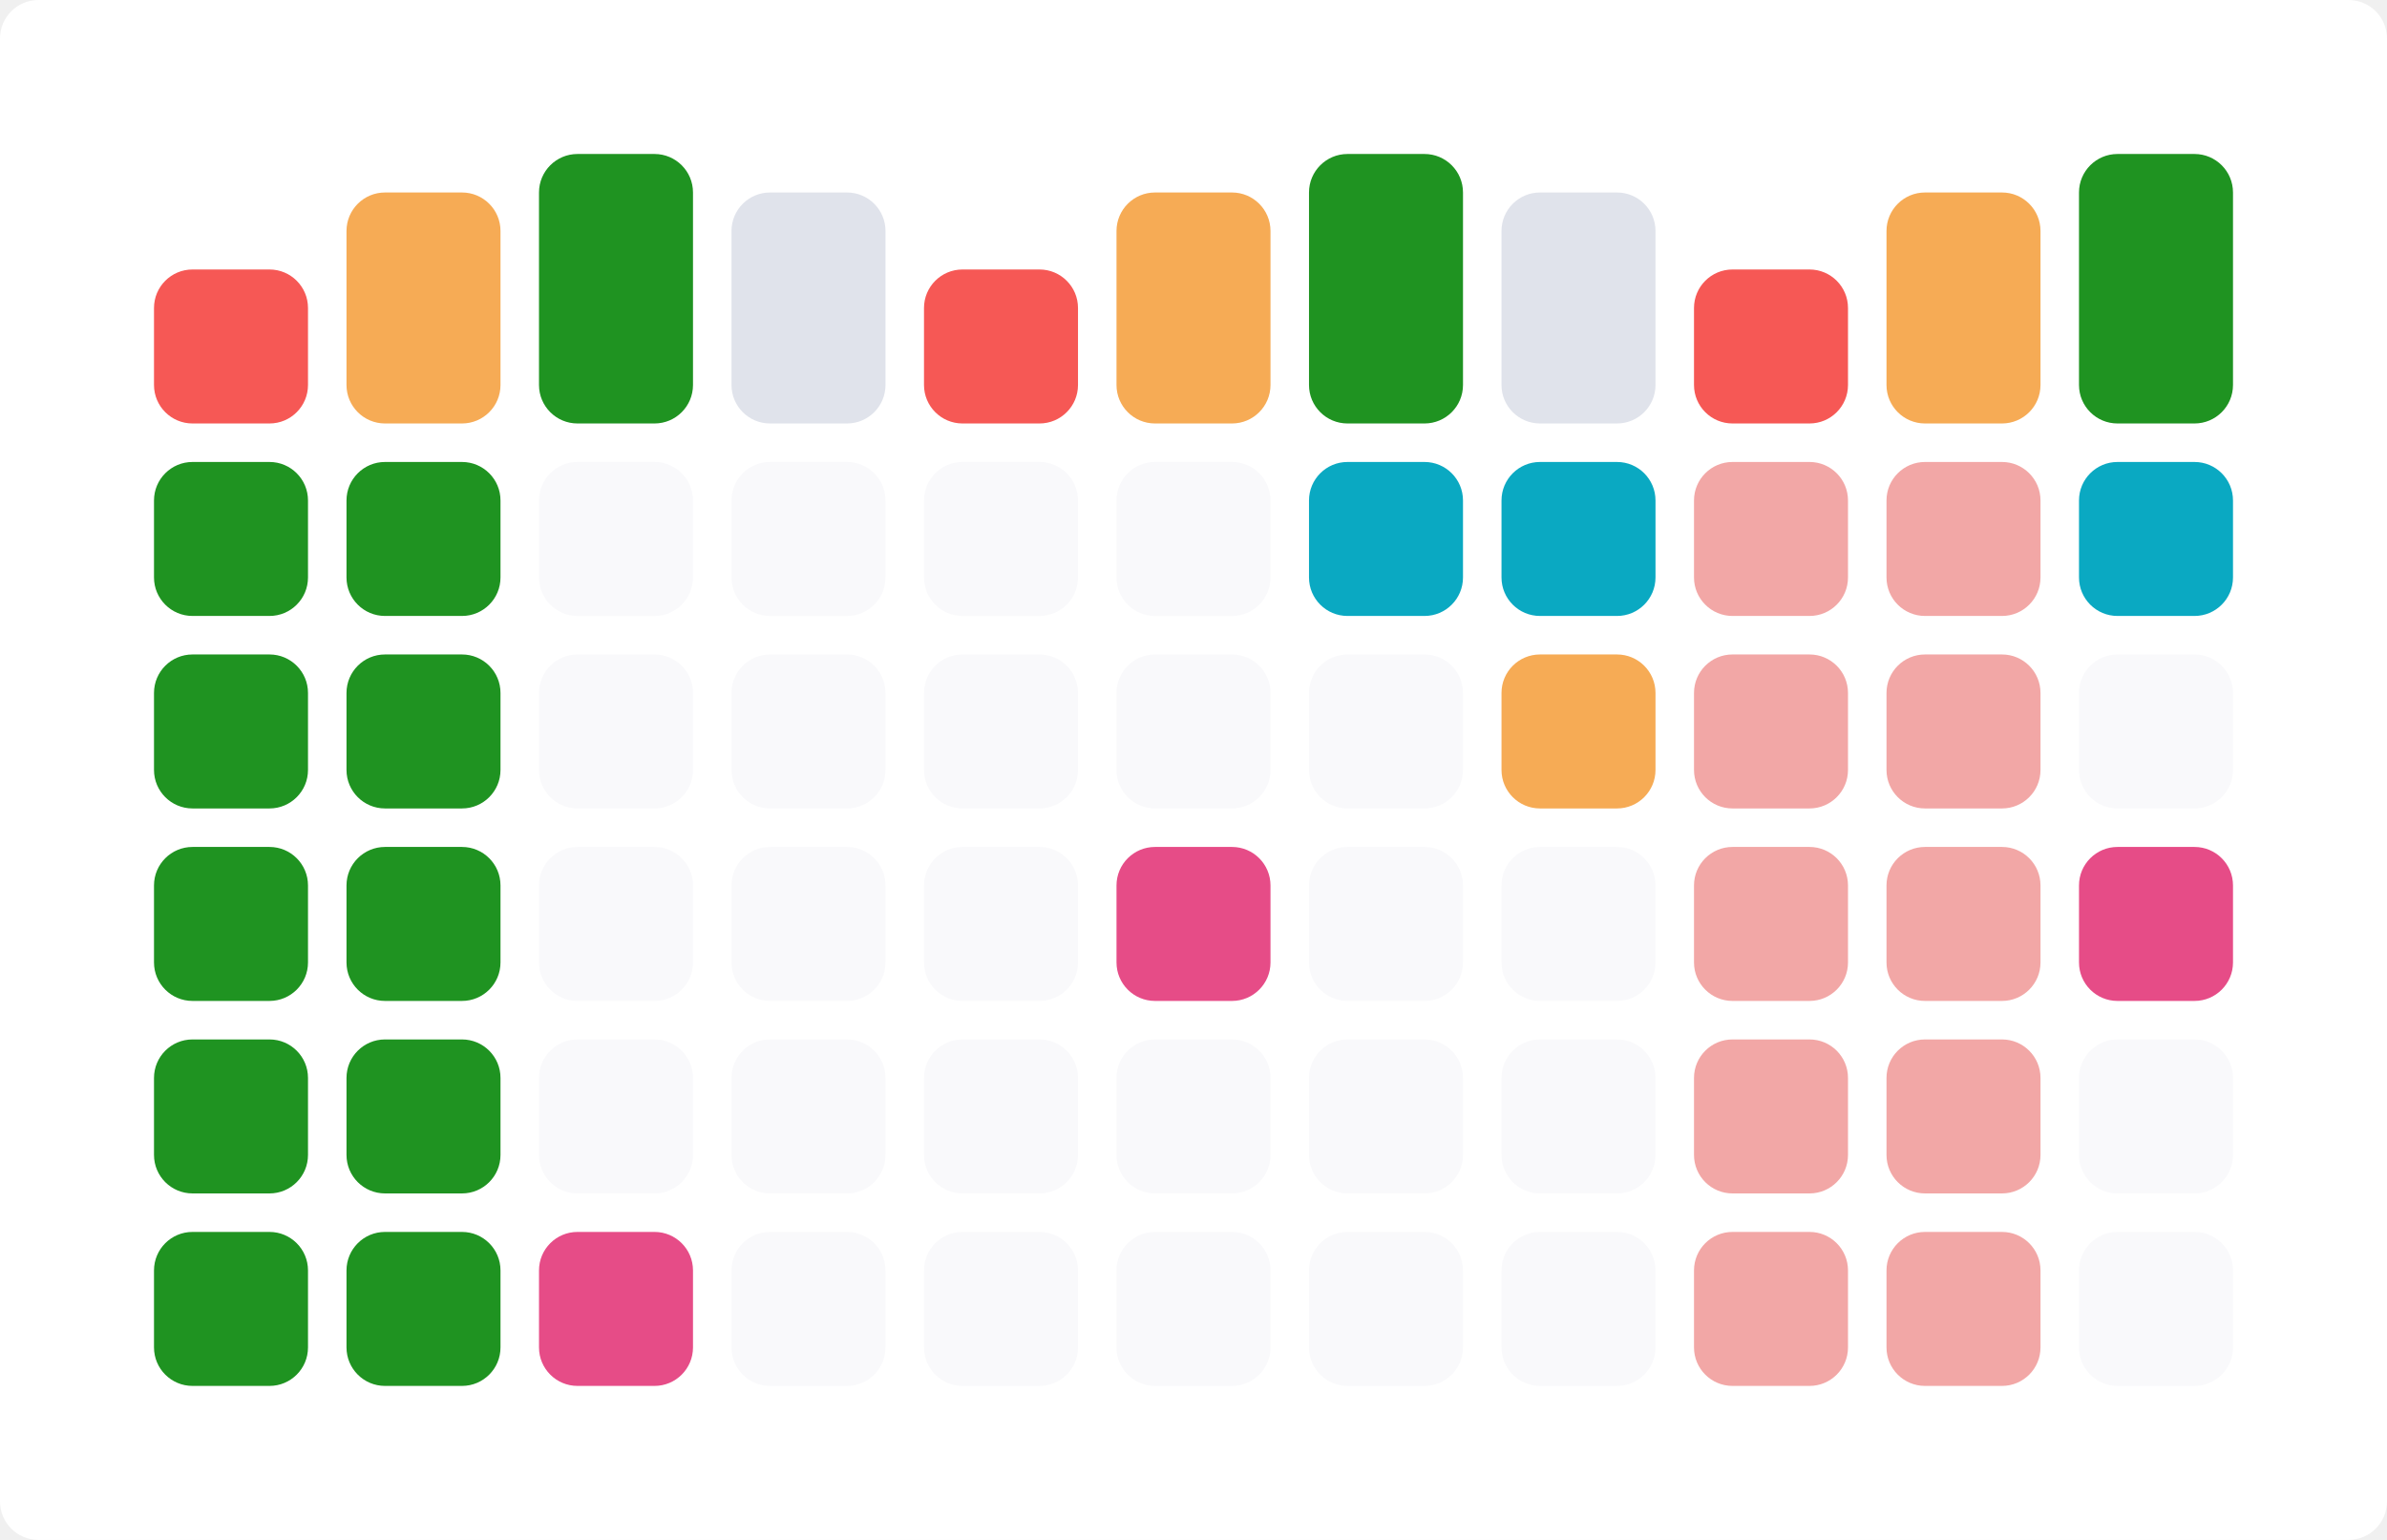
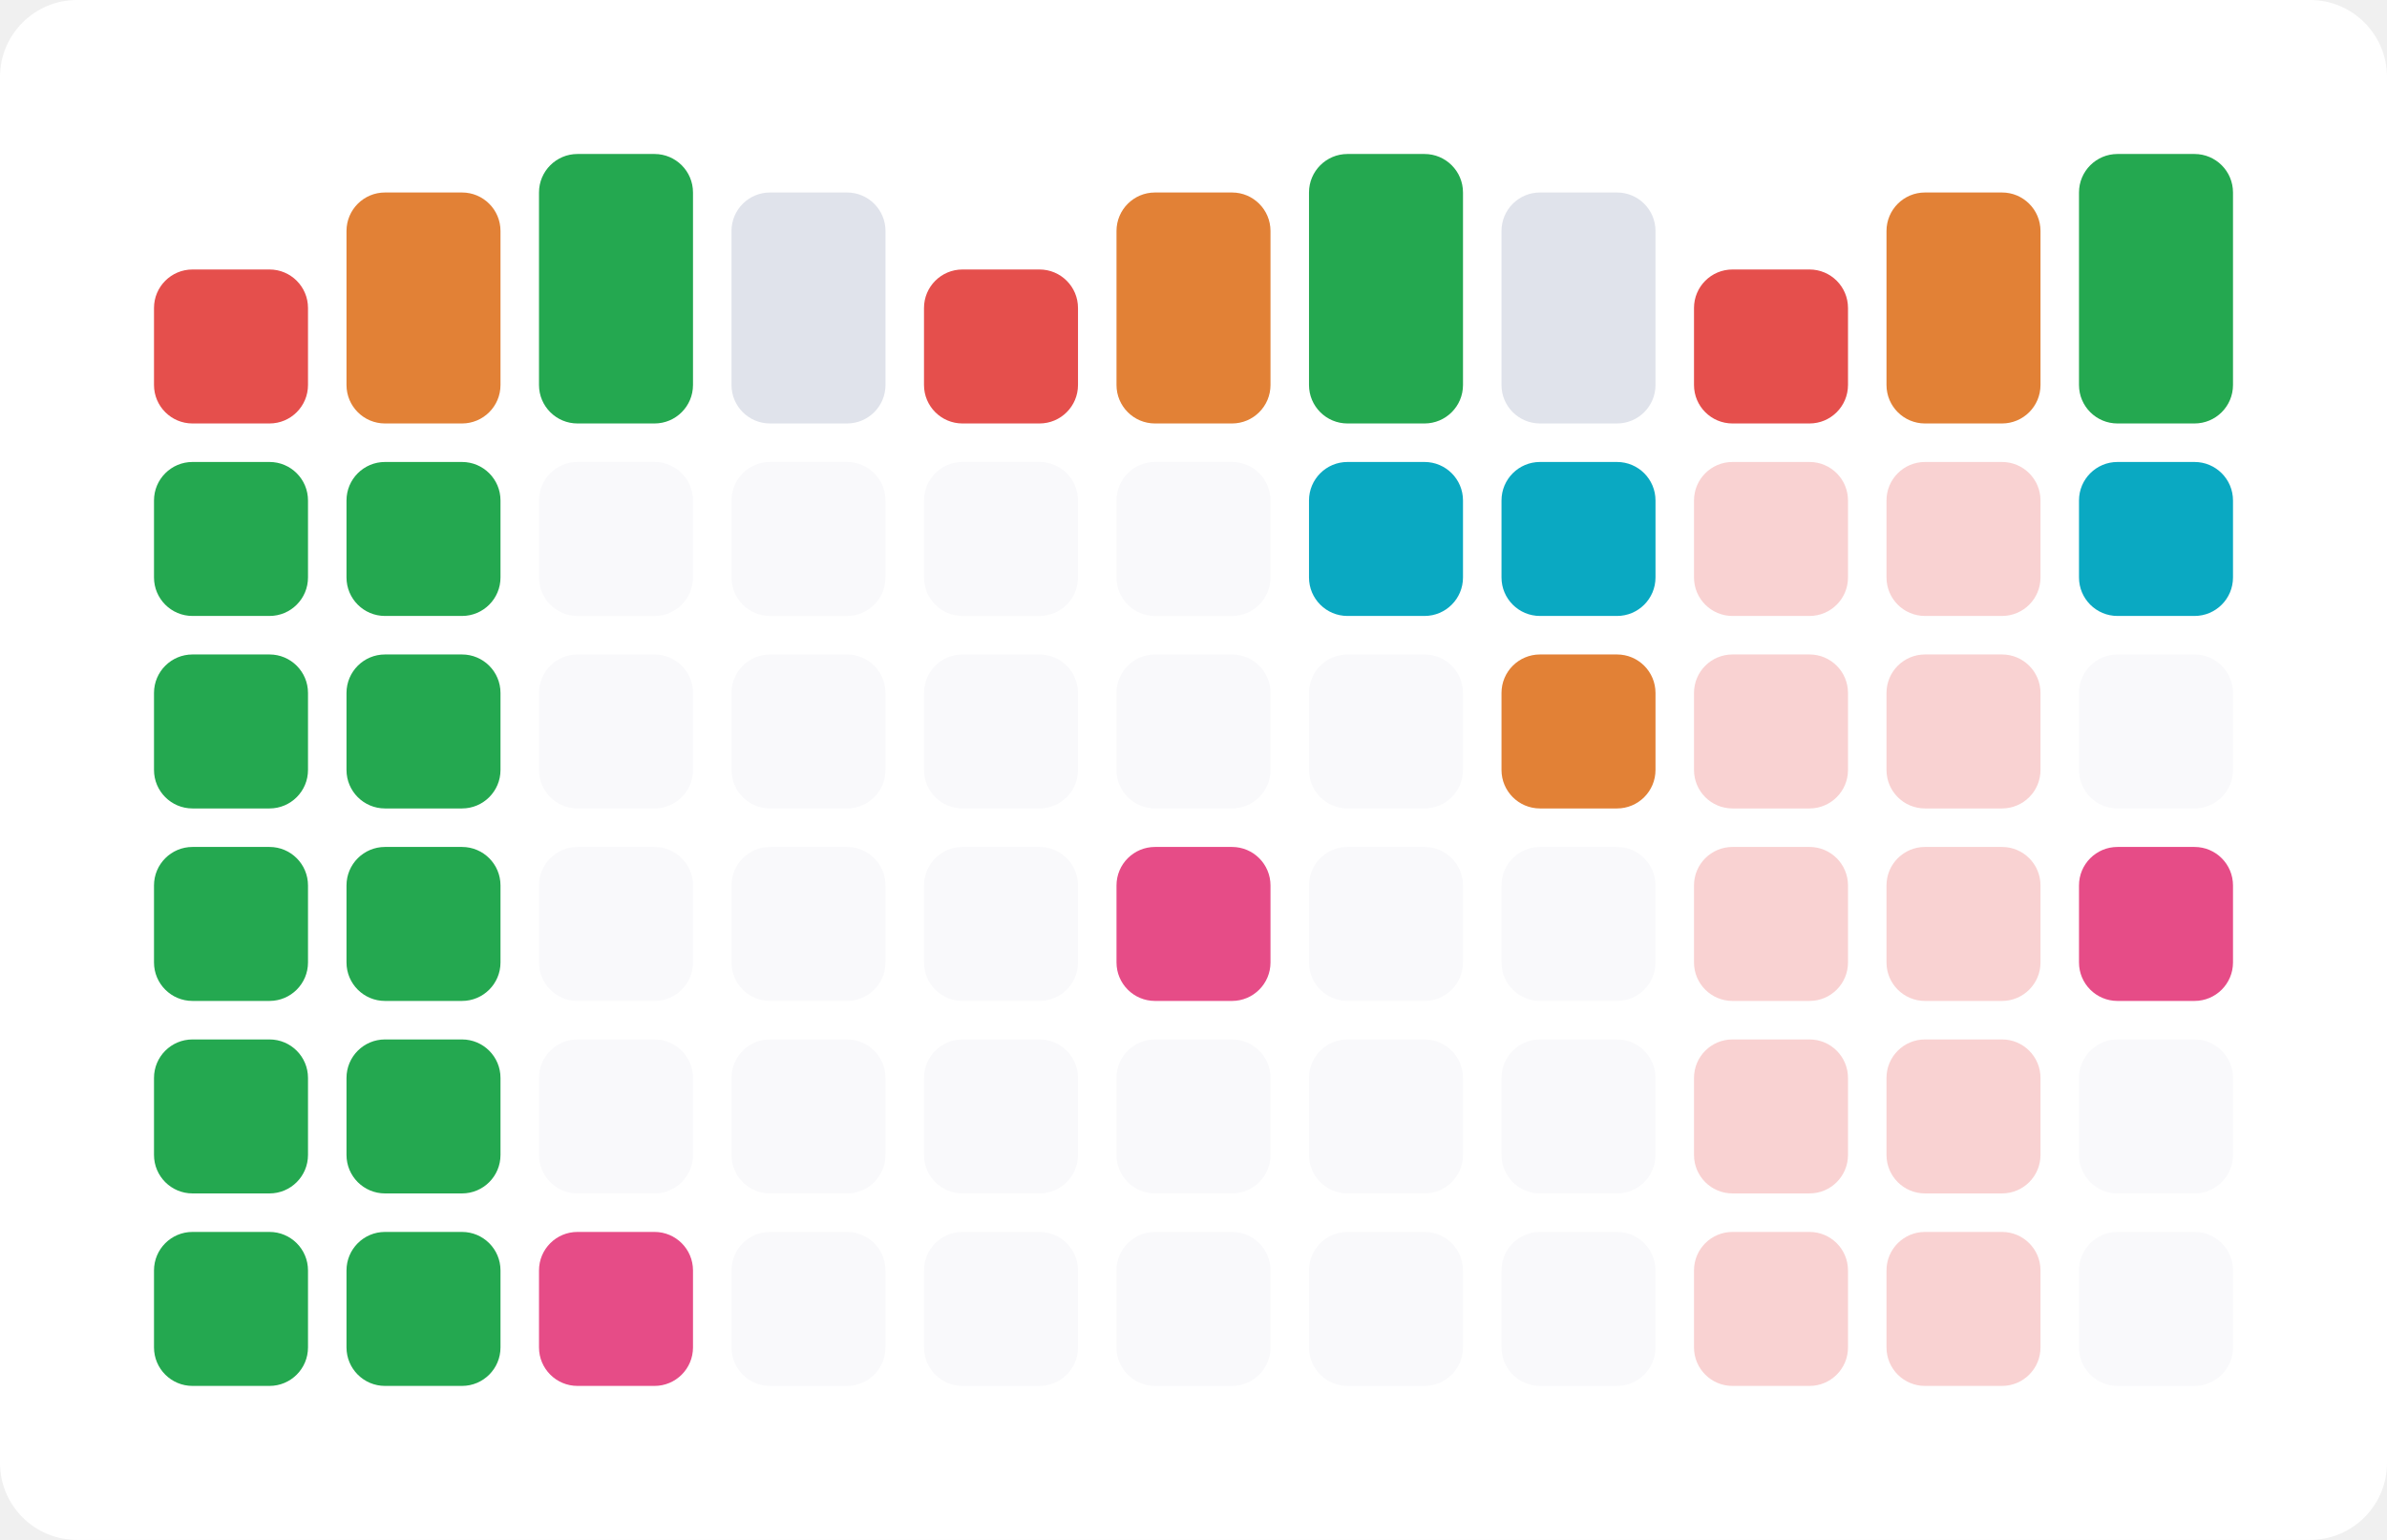
<svg xmlns="http://www.w3.org/2000/svg" width="248" height="160" viewBox="0 0 248 160" fill="none">
-   <path d="M0 4C0 1.791 1.791 0 4 0H244C246.209 0 248 1.791 248 4V156C248 158.209 246.209 160 244 160H4C1.791 160 0 158.209 0 156V4Z" fill="white" style="fill:white;fill-opacity:1;" />
-   <path d="M16 52C16 49.791 17.791 48 20 48H28C30.209 48 32 49.791 32 52V60C32 62.209 30.209 64 28 64H20C17.791 64 16 62.209 16 60V52Z" fill="#1F9321" style="fill:#1F9321;fill:color(display-p3 0.122 0.578 0.13);fill-opacity:1;" />
-   <path d="M16 32C16 29.791 17.791 28 20 28H28C30.209 28 32 29.791 32 32V40C32 42.209 30.209 44 28 44H20C17.791 44 16 42.209 16 40V32Z" fill="#F65855" style="fill:#F65855;fill:color(display-p3 0.965 0.345 0.333);fill-opacity:1;" />
-   <path d="M96 32C96 29.791 97.791 28 100 28H108C110.209 28 112 29.791 112 32V40C112 42.209 110.209 44 108 44H100C97.791 44 96 42.209 96 40V32Z" fill="#F65855" style="fill:#F65855;fill:color(display-p3 0.965 0.345 0.333);fill-opacity:1;" />
-   <path d="M176 32C176 29.791 177.791 28 180 28H188C190.209 28 192 29.791 192 32V40C192 42.209 190.209 44 188 44H180C177.791 44 176 42.209 176 40V32Z" fill="#F65855" style="fill:#F65855;fill:color(display-p3 0.965 0.345 0.333);fill-opacity:1;" />
-   <path d="M16 72C16 69.791 17.791 68 20 68H28C30.209 68 32 69.791 32 72V80C32 82.209 30.209 84 28 84H20C17.791 84 16 82.209 16 80V72Z" fill="#1F9321" style="fill:#1F9321;fill:color(display-p3 0.122 0.578 0.13);fill-opacity:1;" />
-   <path d="M16 92C16 89.791 17.791 88 20 88H28C30.209 88 32 89.791 32 92V100C32 102.209 30.209 104 28 104H20C17.791 104 16 102.209 16 100V92Z" fill="#1F9321" style="fill:#1F9321;fill:color(display-p3 0.122 0.578 0.13);fill-opacity:1;" />
-   <path d="M16 112C16 109.791 17.791 108 20 108H28C30.209 108 32 109.791 32 112V120C32 122.209 30.209 124 28 124H20C17.791 124 16 122.209 16 120V112Z" fill="#1F9321" style="fill:#1F9321;fill:color(display-p3 0.122 0.578 0.13);fill-opacity:1;" />
-   <path d="M16 132C16 129.791 17.791 128 20 128H28C30.209 128 32 129.791 32 132V140C32 142.209 30.209 144 28 144H20C17.791 144 16 142.209 16 140V132Z" fill="#1F9321" style="fill:#1F9321;fill:color(display-p3 0.122 0.578 0.13);fill-opacity:1;" />
+   <path d="M0 8C0 3.582 3.582 0 8 0H240C244.418 0 248 3.582 248 8V152C248 156.418 244.418 160 240 160H8C3.582 160 0 156.418 0 152V8Z" fill="white" style="fill:white;fill-opacity:1;" />
+   <path d="M16 52C16 49.791 17.791 48 20 48H28C30.209 48 32 49.791 32 52V60C32 62.209 30.209 64 28 64H20C17.791 64 16 62.209 16 60V52Z" fill="#24A850" style="fill:#24A850;fill:color(display-p3 0.14 0.66 0.313);fill-opacity:1;" />
+   <path d="M16 32C16 29.791 17.791 28 20 28H28C30.209 28 32 29.791 32 32V40C32 42.209 30.209 44 28 44H20C17.791 44 16 42.209 16 40V32Z" fill="#E54F4C" style="fill:#E54F4C;fill:color(display-p3 0.898 0.31 0.298);fill-opacity:1;" />
+   <path d="M96 32C96 29.791 97.791 28 100 28H108C110.209 28 112 29.791 112 32V40C112 42.209 110.209 44 108 44H100C97.791 44 96 42.209 96 40V32Z" fill="#E54F4C" style="fill:#E54F4C;fill:color(display-p3 0.898 0.31 0.298);fill-opacity:1;" />
+   <path d="M176 32C176 29.791 177.791 28 180 28H188C190.209 28 192 29.791 192 32V40C192 42.209 190.209 44 188 44H180C177.791 44 176 42.209 176 40V32Z" fill="#E54F4C" style="fill:#E54F4C;fill:color(display-p3 0.898 0.31 0.298);fill-opacity:1;" />
+   <path d="M16 72C16 69.791 17.791 68 20 68H28C30.209 68 32 69.791 32 72V80C32 82.209 30.209 84 28 84H20C17.791 84 16 82.209 16 80V72Z" fill="#24A850" style="fill:#24A850;fill:color(display-p3 0.14 0.66 0.313);fill-opacity:1;" />
+   <path d="M16 92C16 89.791 17.791 88 20 88H28C30.209 88 32 89.791 32 92V100C32 102.209 30.209 104 28 104H20C17.791 104 16 102.209 16 100V92Z" fill="#24A850" style="fill:#24A850;fill:color(display-p3 0.14 0.66 0.313);fill-opacity:1;" />
+   <path d="M16 112C16 109.791 17.791 108 20 108H28C30.209 108 32 109.791 32 112V120C32 122.209 30.209 124 28 124H20C17.791 124 16 122.209 16 120V112Z" fill="#24A850" style="fill:#24A850;fill:color(display-p3 0.14 0.66 0.313);fill-opacity:1;" />
+   <path d="M16 132C16 129.791 17.791 128 20 128H28C30.209 128 32 129.791 32 132V140C32 142.209 30.209 144 28 144H20C17.791 144 16 142.209 16 140V132Z" fill="#24A850" style="fill:#24A850;fill:color(display-p3 0.14 0.66 0.313);fill-opacity:1;" />
  <path d="M96 52C96 49.791 97.791 48 100 48H108C110.209 48 112 49.791 112 52V60C112 62.209 110.209 64 108 64H100C97.791 64 96 62.209 96 60V52Z" fill="#F9F9FB" style="fill:#F9F9FB;fill:color(display-p3 0.976 0.978 0.984);fill-opacity:1;" />
  <path d="M96 72C96 69.791 97.791 68 100 68H108C110.209 68 112 69.791 112 72V80C112 82.209 110.209 84 108 84H100C97.791 84 96 82.209 96 80V72Z" fill="#F9F9FB" style="fill:#F9F9FB;fill:color(display-p3 0.976 0.978 0.984);fill-opacity:1;" />
  <path d="M96 92C96 89.791 97.791 88 100 88H108C110.209 88 112 89.791 112 92V100C112 102.209 110.209 104 108 104H100C97.791 104 96 102.209 96 100V92Z" fill="#F9F9FB" style="fill:#F9F9FB;fill:color(display-p3 0.976 0.978 0.984);fill-opacity:1;" />
  <path d="M96 112C96 109.791 97.791 108 100 108H108C110.209 108 112 109.791 112 112V120C112 122.209 110.209 124 108 124H100C97.791 124 96 122.209 96 120V112Z" fill="#F9F9FB" style="fill:#F9F9FB;fill:color(display-p3 0.976 0.978 0.984);fill-opacity:1;" />
  <path d="M96 132C96 129.791 97.791 128 100 128H108C110.209 128 112 129.791 112 132V140C112 142.209 110.209 144 108 144H100C97.791 144 96 142.209 96 140V132Z" fill="#F9F9FB" style="fill:#F9F9FB;fill:color(display-p3 0.976 0.978 0.984);fill-opacity:1;" />
-   <path d="M176 52C176 49.791 177.791 48 180 48H188C190.209 48 192 49.791 192 52V60C192 62.209 190.209 64 188 64H180C177.791 64 176 62.209 176 60V52Z" fill="#F2A7A6" style="fill:#F2A7A6;fill:color(display-p3 0.95 0.656 0.65);fill-opacity:1;" />
-   <path d="M176 72C176 69.791 177.791 68 180 68H188C190.209 68 192 69.791 192 72V80C192 82.209 190.209 84 188 84H180C177.791 84 176 82.209 176 80V72Z" fill="#F2A7A6" style="fill:#F2A7A6;fill:color(display-p3 0.95 0.656 0.65);fill-opacity:1;" />
-   <path d="M176 92C176 89.791 177.791 88 180 88H188C190.209 88 192 89.791 192 92V100C192 102.209 190.209 104 188 104H180C177.791 104 176 102.209 176 100V92Z" fill="#F2A7A6" style="fill:#F2A7A6;fill:color(display-p3 0.95 0.656 0.65);fill-opacity:1;" />
-   <path d="M176 112C176 109.791 177.791 108 180 108H188C190.209 108 192 109.791 192 112V120C192 122.209 190.209 124 188 124H180C177.791 124 176 122.209 176 120V112Z" fill="#F2A7A6" style="fill:#F2A7A6;fill:color(display-p3 0.95 0.656 0.65);fill-opacity:1;" />
-   <path d="M176 132C176 129.791 177.791 128 180 128H188C190.209 128 192 129.791 192 132V140C192 142.209 190.209 144 188 144H180C177.791 144 176 142.209 176 140V132Z" fill="#F2A7A6" style="fill:#F2A7A6;fill:color(display-p3 0.95 0.656 0.65);fill-opacity:1;" />
+   <path d="M176 52C176 49.791 177.791 48 180 48H188C190.209 48 192 49.791 192 52V60C192 62.209 190.209 64 188 64H180C177.791 64 176 62.209 176 60V52Z" fill="#F9D2D2" style="fill:#F9D2D2;fill:color(display-p3 0.977 0.824 0.824);fill-opacity:1;" />
+   <path d="M176 72C176 69.791 177.791 68 180 68H188C190.209 68 192 69.791 192 72V80C192 82.209 190.209 84 188 84H180C177.791 84 176 82.209 176 80V72Z" fill="#F9D2D2" style="fill:#F9D2D2;fill:color(display-p3 0.977 0.824 0.824);fill-opacity:1;" />
+   <path d="M176 92C176 89.791 177.791 88 180 88H188C190.209 88 192 89.791 192 92V100C192 102.209 190.209 104 188 104H180C177.791 104 176 102.209 176 100V92Z" fill="#F9D2D2" style="fill:#F9D2D2;fill:color(display-p3 0.977 0.824 0.824);fill-opacity:1;" />
+   <path d="M176 112C176 109.791 177.791 108 180 108H188C190.209 108 192 109.791 192 112V120C192 122.209 190.209 124 188 124H180C177.791 124 176 122.209 176 120V112Z" fill="#F9D2D2" style="fill:#F9D2D2;fill:color(display-p3 0.977 0.824 0.824);fill-opacity:1;" />
+   <path d="M176 132C176 129.791 177.791 128 180 128H188C190.209 128 192 129.791 192 132V140C192 142.209 190.209 144 188 144H180C177.791 144 176 142.209 176 140V132Z" fill="#F9D2D2" style="fill:#F9D2D2;fill:color(display-p3 0.977 0.824 0.824);fill-opacity:1;" />
  <path d="M56 52C56 49.791 57.791 48 60 48H68C70.209 48 72 49.791 72 52V60C72 62.209 70.209 64 68 64H60C57.791 64 56 62.209 56 60V52Z" fill="#F9F9FB" style="fill:#F9F9FB;fill:color(display-p3 0.976 0.978 0.984);fill-opacity:1;" />
  <path d="M56 72C56 69.791 57.791 68 60 68H68C70.209 68 72 69.791 72 72V80C72 82.209 70.209 84 68 84H60C57.791 84 56 82.209 56 80V72Z" fill="#F9F9FB" style="fill:#F9F9FB;fill:color(display-p3 0.976 0.978 0.984);fill-opacity:1;" />
  <path d="M56 92C56 89.791 57.791 88 60 88H68C70.209 88 72 89.791 72 92V100C72 102.209 70.209 104 68 104H60C57.791 104 56 102.209 56 100V92Z" fill="#F9F9FB" style="fill:#F9F9FB;fill:color(display-p3 0.976 0.978 0.984);fill-opacity:1;" />
  <path d="M56 112C56 109.791 57.791 108 60 108H68C70.209 108 72 109.791 72 112V120C72 122.209 70.209 124 68 124H60C57.791 124 56 122.209 56 120V112Z" fill="#F9F9FB" style="fill:#F9F9FB;fill:color(display-p3 0.976 0.978 0.984);fill-opacity:1;" />
  <path d="M56 132C56 129.791 57.791 128 60 128H68C70.209 128 72 129.791 72 132V140C72 142.209 70.209 144 68 144H60C57.791 144 56 142.209 56 140V132Z" fill="#E64C87" style="fill:#E64C87;fill:color(display-p3 0.9 0.3 0.53);fill-opacity:1;" />
  <path d="M136 52C136 49.791 137.791 48 140 48H148C150.209 48 152 49.791 152 52V60C152 62.209 150.209 64 148 64H140C137.791 64 136 62.209 136 60V52Z" fill="#0AA9C2" style="fill:#0AA9C2;fill:color(display-p3 0.04 0.664 0.76);fill-opacity:1;" />
  <path d="M136 72C136 69.791 137.791 68 140 68H148C150.209 68 152 69.791 152 72V80C152 82.209 150.209 84 148 84H140C137.791 84 136 82.209 136 80V72Z" fill="#F9F9FB" style="fill:#F9F9FB;fill:color(display-p3 0.976 0.978 0.984);fill-opacity:1;" />
  <path d="M136 92C136 89.791 137.791 88 140 88H148C150.209 88 152 89.791 152 92V100C152 102.209 150.209 104 148 104H140C137.791 104 136 102.209 136 100V92Z" fill="#F9F9FB" style="fill:#F9F9FB;fill:color(display-p3 0.976 0.978 0.984);fill-opacity:1;" />
  <path d="M136 112C136 109.791 137.791 108 140 108H148C150.209 108 152 109.791 152 112V120C152 122.209 150.209 124 148 124H140C137.791 124 136 122.209 136 120V112Z" fill="#F9F9FB" style="fill:#F9F9FB;fill:color(display-p3 0.976 0.978 0.984);fill-opacity:1;" />
  <path d="M136 132C136 129.791 137.791 128 140 128H148C150.209 128 152 129.791 152 132V140C152 142.209 150.209 144 148 144H140C137.791 144 136 142.209 136 140V132Z" fill="#F9F9FB" style="fill:#F9F9FB;fill:color(display-p3 0.976 0.978 0.984);fill-opacity:1;" />
  <path d="M216 52C216 49.791 217.791 48 220 48H228C230.209 48 232 49.791 232 52V60C232 62.209 230.209 64 228 64H220C217.791 64 216 62.209 216 60V52Z" fill="#0AA9C2" style="fill:#0AA9C2;fill:color(display-p3 0.04 0.664 0.76);fill-opacity:1;" />
  <path d="M216 72C216 69.791 217.791 68 220 68H228C230.209 68 232 69.791 232 72V80C232 82.209 230.209 84 228 84H220C217.791 84 216 82.209 216 80V72Z" fill="#F9F9FB" style="fill:#F9F9FB;fill:color(display-p3 0.976 0.978 0.984);fill-opacity:1;" />
  <path d="M216 92C216 89.791 217.791 88 220 88H228C230.209 88 232 89.791 232 92V100C232 102.209 230.209 104 228 104H220C217.791 104 216 102.209 216 100V92Z" fill="#E64C87" style="fill:#E64C87;fill:color(display-p3 0.9 0.3 0.53);fill-opacity:1;" />
  <path d="M216 112C216 109.791 217.791 108 220 108H228C230.209 108 232 109.791 232 112V120C232 122.209 230.209 124 228 124H220C217.791 124 216 122.209 216 120V112Z" fill="#F9F9FB" style="fill:#F9F9FB;fill:color(display-p3 0.976 0.978 0.984);fill-opacity:1;" />
  <path d="M216 132C216 129.791 217.791 128 220 128H228C230.209 128 232 129.791 232 132V140C232 142.209 230.209 144 228 144H220C217.791 144 216 142.209 216 140V132Z" fill="#F9F9FB" style="fill:#F9F9FB;fill:color(display-p3 0.976 0.978 0.984);fill-opacity:1;" />
-   <path d="M36 52C36 49.791 37.791 48 40 48H48C50.209 48 52 49.791 52 52V60C52 62.209 50.209 64 48 64H40C37.791 64 36 62.209 36 60V52Z" fill="#1F9321" style="fill:#1F9321;fill:color(display-p3 0.122 0.578 0.13);fill-opacity:1;" />
-   <path d="M36 24C36 21.791 37.791 20 40 20H48C50.209 20 52 21.791 52 24V40C52 42.209 50.209 44 48 44H40C37.791 44 36 42.209 36 40V24Z" fill="#F6AB55" style="fill:#F6AB55;fill:color(display-p3 0.965 0.67 0.333);fill-opacity:1;" />
-   <path d="M116 24C116 21.791 117.791 20 120 20H128C130.209 20 132 21.791 132 24V40C132 42.209 130.209 44 128 44H120C117.791 44 116 42.209 116 40V24Z" fill="#F6AB55" style="fill:#F6AB55;fill:color(display-p3 0.965 0.67 0.333);fill-opacity:1;" />
-   <path d="M196 24C196 21.791 197.791 20 200 20H208C210.209 20 212 21.791 212 24V40C212 42.209 210.209 44 208 44H200C197.791 44 196 42.209 196 40V24Z" fill="#F6AB55" style="fill:#F6AB55;fill:color(display-p3 0.965 0.67 0.333);fill-opacity:1;" />
+   <path d="M36 52C36 49.791 37.791 48 40 48H48C50.209 48 52 49.791 52 52V60C52 62.209 50.209 64 48 64H40C37.791 64 36 62.209 36 60V52Z" fill="#24A850" style="fill:#24A850;fill:color(display-p3 0.14 0.66 0.313);fill-opacity:1;" />
+   <path d="M36 24C36 21.791 37.791 20 40 20H48C50.209 20 52 21.791 52 24V40C52 42.209 50.209 44 48 44H40C37.791 44 36 42.209 36 40V24Z" fill="#E28136" style="fill:#E28136;fill:color(display-p3 0.887 0.505 0.212);fill-opacity:1;" />
+   <path d="M116 24C116 21.791 117.791 20 120 20H128C130.209 20 132 21.791 132 24V40C132 42.209 130.209 44 128 44H120C117.791 44 116 42.209 116 40V24Z" fill="#E28136" style="fill:#E28136;fill:color(display-p3 0.887 0.505 0.212);fill-opacity:1;" />
+   <path d="M196 24C196 21.791 197.791 20 200 20H208C210.209 20 212 21.791 212 24V40C212 42.209 210.209 44 208 44H200C197.791 44 196 42.209 196 40V24Z" fill="#E28136" style="fill:#E28136;fill:color(display-p3 0.887 0.505 0.212);fill-opacity:1;" />
  <path d="M76 24C76 21.791 77.791 20 80 20H88C90.209 20 92 21.791 92 24V40C92 42.209 90.209 44 88 44H80C77.791 44 76 42.209 76 40V24Z" fill="#E0E3EB" style="fill:#E0E3EB;fill:color(display-p3 0.88 0.89 0.92);fill-opacity:1;" />
  <path d="M156 24C156 21.791 157.791 20 160 20H168C170.209 20 172 21.791 172 24V40C172 42.209 170.209 44 168 44H160C157.791 44 156 42.209 156 40V24Z" fill="#E0E3EB" style="fill:#E0E3EB;fill:color(display-p3 0.88 0.89 0.92);fill-opacity:1;" />
-   <path d="M56 20C56 17.791 57.791 16 60 16H68C70.209 16 72 17.791 72 20V40C72 42.209 70.209 44 68 44H60C57.791 44 56 42.209 56 40V20Z" fill="#1F9321" style="fill:#1F9321;fill:color(display-p3 0.122 0.578 0.13);fill-opacity:1;" />
-   <path d="M136 20C136 17.791 137.791 16 140 16H148C150.209 16 152 17.791 152 20V40C152 42.209 150.209 44 148 44H140C137.791 44 136 42.209 136 40V20Z" fill="#1F9321" style="fill:#1F9321;fill:color(display-p3 0.122 0.578 0.13);fill-opacity:1;" />
-   <path d="M216 20C216 17.791 217.791 16 220 16H228C230.209 16 232 17.791 232 20V40C232 42.209 230.209 44 228 44H220C217.791 44 216 42.209 216 40V20Z" fill="#1F9321" style="fill:#1F9321;fill:color(display-p3 0.122 0.578 0.13);fill-opacity:1;" />
-   <path d="M36 72C36 69.791 37.791 68 40 68H48C50.209 68 52 69.791 52 72V80C52 82.209 50.209 84 48 84H40C37.791 84 36 82.209 36 80V72Z" fill="#1F9321" style="fill:#1F9321;fill:color(display-p3 0.122 0.578 0.13);fill-opacity:1;" />
-   <path d="M36 92C36 89.791 37.791 88 40 88H48C50.209 88 52 89.791 52 92V100C52 102.209 50.209 104 48 104H40C37.791 104 36 102.209 36 100V92Z" fill="#1F9321" style="fill:#1F9321;fill:color(display-p3 0.122 0.578 0.13);fill-opacity:1;" />
-   <path d="M36 112C36 109.791 37.791 108 40 108H48C50.209 108 52 109.791 52 112V120C52 122.209 50.209 124 48 124H40C37.791 124 36 122.209 36 120V112Z" fill="#1F9321" style="fill:#1F9321;fill:color(display-p3 0.122 0.578 0.13);fill-opacity:1;" />
-   <path d="M36 132C36 129.791 37.791 128 40 128H48C50.209 128 52 129.791 52 132V140C52 142.209 50.209 144 48 144H40C37.791 144 36 142.209 36 140V132Z" fill="#1F9321" style="fill:#1F9321;fill:color(display-p3 0.122 0.578 0.13);fill-opacity:1;" />
+   <path d="M56 20C56 17.791 57.791 16 60 16H68C70.209 16 72 17.791 72 20V40C72 42.209 70.209 44 68 44H60C57.791 44 56 42.209 56 40V20Z" fill="#24A850" style="fill:#24A850;fill:color(display-p3 0.14 0.66 0.313);fill-opacity:1;" />
+   <path d="M136 20C136 17.791 137.791 16 140 16H148C150.209 16 152 17.791 152 20V40C152 42.209 150.209 44 148 44H140C137.791 44 136 42.209 136 40V20Z" fill="#24A850" style="fill:#24A850;fill:color(display-p3 0.14 0.66 0.313);fill-opacity:1;" />
+   <path d="M216 20C216 17.791 217.791 16 220 16H228C230.209 16 232 17.791 232 20V40C232 42.209 230.209 44 228 44H220C217.791 44 216 42.209 216 40V20Z" fill="#24A850" style="fill:#24A850;fill:color(display-p3 0.14 0.66 0.313);fill-opacity:1;" />
+   <path d="M36 72C36 69.791 37.791 68 40 68H48C50.209 68 52 69.791 52 72V80C52 82.209 50.209 84 48 84H40C37.791 84 36 82.209 36 80V72Z" fill="#24A850" style="fill:#24A850;fill:color(display-p3 0.14 0.66 0.313);fill-opacity:1;" />
+   <path d="M36 92C36 89.791 37.791 88 40 88H48C50.209 88 52 89.791 52 92V100C52 102.209 50.209 104 48 104H40C37.791 104 36 102.209 36 100V92Z" fill="#24A850" style="fill:#24A850;fill:color(display-p3 0.14 0.66 0.313);fill-opacity:1;" />
+   <path d="M36 112C36 109.791 37.791 108 40 108H48C50.209 108 52 109.791 52 112V120C52 122.209 50.209 124 48 124H40C37.791 124 36 122.209 36 120V112Z" fill="#24A850" style="fill:#24A850;fill:color(display-p3 0.14 0.66 0.313);fill-opacity:1;" />
+   <path d="M36 132C36 129.791 37.791 128 40 128H48C50.209 128 52 129.791 52 132V140C52 142.209 50.209 144 48 144H40C37.791 144 36 142.209 36 140V132Z" fill="#24A850" style="fill:#24A850;fill:color(display-p3 0.14 0.66 0.313);fill-opacity:1;" />
  <path d="M116 52C116 49.791 117.791 48 120 48H128C130.209 48 132 49.791 132 52V60C132 62.209 130.209 64 128 64H120C117.791 64 116 62.209 116 60V52Z" fill="#F9F9FB" style="fill:#F9F9FB;fill:color(display-p3 0.976 0.978 0.984);fill-opacity:1;" />
  <path d="M116 72C116 69.791 117.791 68 120 68H128C130.209 68 132 69.791 132 72V80C132 82.209 130.209 84 128 84H120C117.791 84 116 82.209 116 80V72Z" fill="#F9F9FB" style="fill:#F9F9FB;fill:color(display-p3 0.976 0.978 0.984);fill-opacity:1;" />
  <path d="M116 92C116 89.791 117.791 88 120 88H128C130.209 88 132 89.791 132 92V100C132 102.209 130.209 104 128 104H120C117.791 104 116 102.209 116 100V92Z" fill="#E64C87" style="fill:#E64C87;fill:color(display-p3 0.9 0.3 0.53);fill-opacity:1;" />
  <path d="M116 112C116 109.791 117.791 108 120 108H128C130.209 108 132 109.791 132 112V120C132 122.209 130.209 124 128 124H120C117.791 124 116 122.209 116 120V112Z" fill="#F9F9FB" style="fill:#F9F9FB;fill:color(display-p3 0.976 0.978 0.984);fill-opacity:1;" />
  <path d="M116 132C116 129.791 117.791 128 120 128H128C130.209 128 132 129.791 132 132V140C132 142.209 130.209 144 128 144H120C117.791 144 116 142.209 116 140V132Z" fill="#F9F9FB" style="fill:#F9F9FB;fill:color(display-p3 0.976 0.978 0.984);fill-opacity:1;" />
-   <path d="M196 52C196 49.791 197.791 48 200 48H208C210.209 48 212 49.791 212 52V60C212 62.209 210.209 64 208 64H200C197.791 64 196 62.209 196 60V52Z" fill="#F2A7A6" style="fill:#F2A7A6;fill:color(display-p3 0.95 0.656 0.65);fill-opacity:1;" />
-   <path d="M196 72C196 69.791 197.791 68 200 68H208C210.209 68 212 69.791 212 72V80C212 82.209 210.209 84 208 84H200C197.791 84 196 82.209 196 80V72Z" fill="#F2A7A6" style="fill:#F2A7A6;fill:color(display-p3 0.95 0.656 0.65);fill-opacity:1;" />
-   <path d="M196 92C196 89.791 197.791 88 200 88H208C210.209 88 212 89.791 212 92V100C212 102.209 210.209 104 208 104H200C197.791 104 196 102.209 196 100V92Z" fill="#F2A7A6" style="fill:#F2A7A6;fill:color(display-p3 0.95 0.656 0.65);fill-opacity:1;" />
-   <path d="M196 112C196 109.791 197.791 108 200 108H208C210.209 108 212 109.791 212 112V120C212 122.209 210.209 124 208 124H200C197.791 124 196 122.209 196 120V112Z" fill="#F2A7A6" style="fill:#F2A7A6;fill:color(display-p3 0.95 0.656 0.65);fill-opacity:1;" />
-   <path d="M196 132C196 129.791 197.791 128 200 128H208C210.209 128 212 129.791 212 132V140C212 142.209 210.209 144 208 144H200C197.791 144 196 142.209 196 140V132Z" fill="#F2A7A6" style="fill:#F2A7A6;fill:color(display-p3 0.95 0.656 0.65);fill-opacity:1;" />
+   <path d="M196 52C196 49.791 197.791 48 200 48H208C210.209 48 212 49.791 212 52V60C212 62.209 210.209 64 208 64H200C197.791 64 196 62.209 196 60V52Z" fill="#F9D2D2" style="fill:#F9D2D2;fill:color(display-p3 0.977 0.824 0.824);fill-opacity:1;" />
+   <path d="M196 72C196 69.791 197.791 68 200 68H208C210.209 68 212 69.791 212 72V80C212 82.209 210.209 84 208 84H200C197.791 84 196 82.209 196 80V72Z" fill="#F9D2D2" style="fill:#F9D2D2;fill:color(display-p3 0.977 0.824 0.824);fill-opacity:1;" />
+   <path d="M196 92C196 89.791 197.791 88 200 88H208C210.209 88 212 89.791 212 92V100C212 102.209 210.209 104 208 104H200C197.791 104 196 102.209 196 100V92Z" fill="#F9D2D2" style="fill:#F9D2D2;fill:color(display-p3 0.977 0.824 0.824);fill-opacity:1;" />
+   <path d="M196 112C196 109.791 197.791 108 200 108H208C210.209 108 212 109.791 212 112V120C212 122.209 210.209 124 208 124H200C197.791 124 196 122.209 196 120V112Z" fill="#F9D2D2" style="fill:#F9D2D2;fill:color(display-p3 0.977 0.824 0.824);fill-opacity:1;" />
+   <path d="M196 132C196 129.791 197.791 128 200 128H208C210.209 128 212 129.791 212 132V140C212 142.209 210.209 144 208 144H200C197.791 144 196 142.209 196 140V132Z" fill="#F9D2D2" style="fill:#F9D2D2;fill:color(display-p3 0.977 0.824 0.824);fill-opacity:1;" />
  <path d="M76 52C76 49.791 77.791 48 80 48H88C90.209 48 92 49.791 92 52V60C92 62.209 90.209 64 88 64H80C77.791 64 76 62.209 76 60V52Z" fill="#F9F9FB" style="fill:#F9F9FB;fill:color(display-p3 0.976 0.978 0.984);fill-opacity:1;" />
  <path d="M76 72C76 69.791 77.791 68 80 68H88C90.209 68 92 69.791 92 72V80C92 82.209 90.209 84 88 84H80C77.791 84 76 82.209 76 80V72Z" fill="#F9F9FB" style="fill:#F9F9FB;fill:color(display-p3 0.976 0.978 0.984);fill-opacity:1;" />
  <path d="M76 92C76 89.791 77.791 88 80 88H88C90.209 88 92 89.791 92 92V100C92 102.209 90.209 104 88 104H80C77.791 104 76 102.209 76 100V92Z" fill="#F9F9FB" style="fill:#F9F9FB;fill:color(display-p3 0.976 0.978 0.984);fill-opacity:1;" />
  <path d="M76 112C76 109.791 77.791 108 80 108H88C90.209 108 92 109.791 92 112V120C92 122.209 90.209 124 88 124H80C77.791 124 76 122.209 76 120V112Z" fill="#F9F9FB" style="fill:#F9F9FB;fill:color(display-p3 0.976 0.978 0.984);fill-opacity:1;" />
  <path d="M76 132C76 129.791 77.791 128 80 128H88C90.209 128 92 129.791 92 132V140C92 142.209 90.209 144 88 144H80C77.791 144 76 142.209 76 140V132Z" fill="#F9F9FB" style="fill:#F9F9FB;fill:color(display-p3 0.976 0.978 0.984);fill-opacity:1;" />
  <path d="M156 52C156 49.791 157.791 48 160 48H168C170.209 48 172 49.791 172 52V60C172 62.209 170.209 64 168 64H160C157.791 64 156 62.209 156 60V52Z" fill="#0AA9C2" style="fill:#0AA9C2;fill:color(display-p3 0.04 0.664 0.76);fill-opacity:1;" />
-   <path d="M156 72C156 69.791 157.791 68 160 68H168C170.209 68 172 69.791 172 72V80C172 82.209 170.209 84 168 84H160C157.791 84 156 82.209 156 80V72Z" fill="#F6AB55" style="fill:#F6AB55;fill:color(display-p3 0.965 0.67 0.333);fill-opacity:1;" />
+   <path d="M156 72C156 69.791 157.791 68 160 68H168C170.209 68 172 69.791 172 72V80C172 82.209 170.209 84 168 84H160C157.791 84 156 82.209 156 80V72Z" fill="#E28136" style="fill:#E28136;fill:color(display-p3 0.887 0.505 0.212);fill-opacity:1;" />
  <path d="M156 92C156 89.791 157.791 88 160 88H168C170.209 88 172 89.791 172 92V100C172 102.209 170.209 104 168 104H160C157.791 104 156 102.209 156 100V92Z" fill="#F9F9FB" style="fill:#F9F9FB;fill:color(display-p3 0.976 0.978 0.984);fill-opacity:1;" />
  <path d="M156 112C156 109.791 157.791 108 160 108H168C170.209 108 172 109.791 172 112V120C172 122.209 170.209 124 168 124H160C157.791 124 156 122.209 156 120V112Z" fill="#F9F9FB" style="fill:#F9F9FB;fill:color(display-p3 0.976 0.978 0.984);fill-opacity:1;" />
  <path d="M156 132C156 129.791 157.791 128 160 128H168C170.209 128 172 129.791 172 132V140C172 142.209 170.209 144 168 144H160C157.791 144 156 142.209 156 140V132Z" fill="#F9F9FB" style="fill:#F9F9FB;fill:color(display-p3 0.976 0.978 0.984);fill-opacity:1;" />
</svg>
